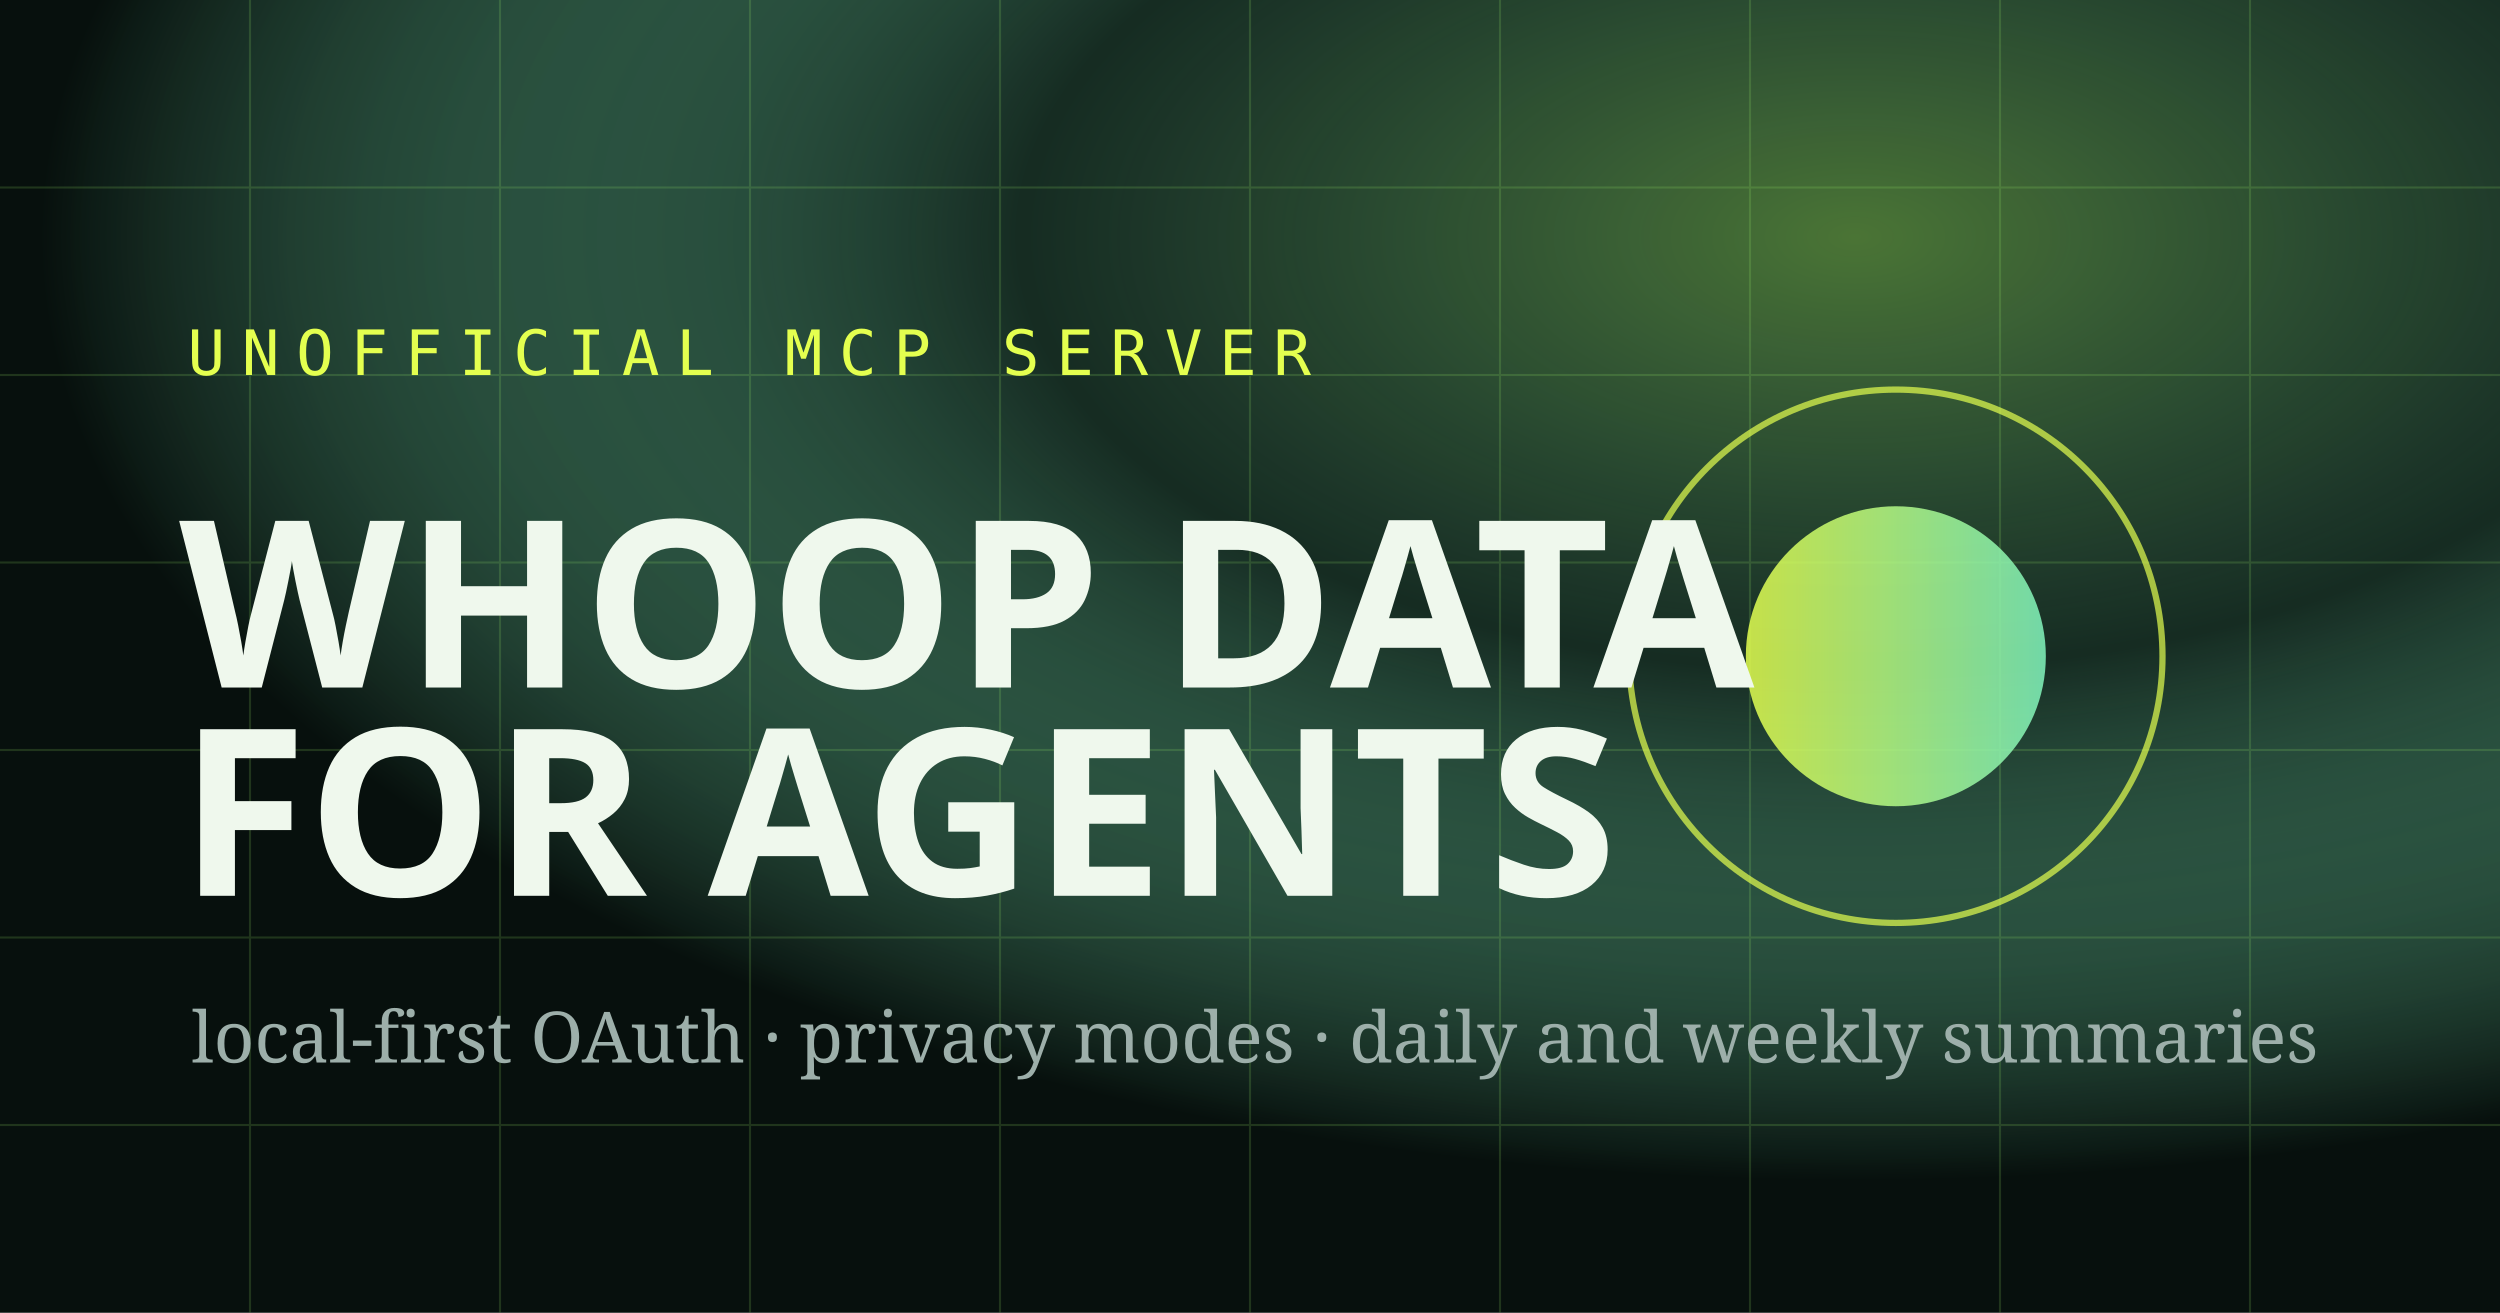
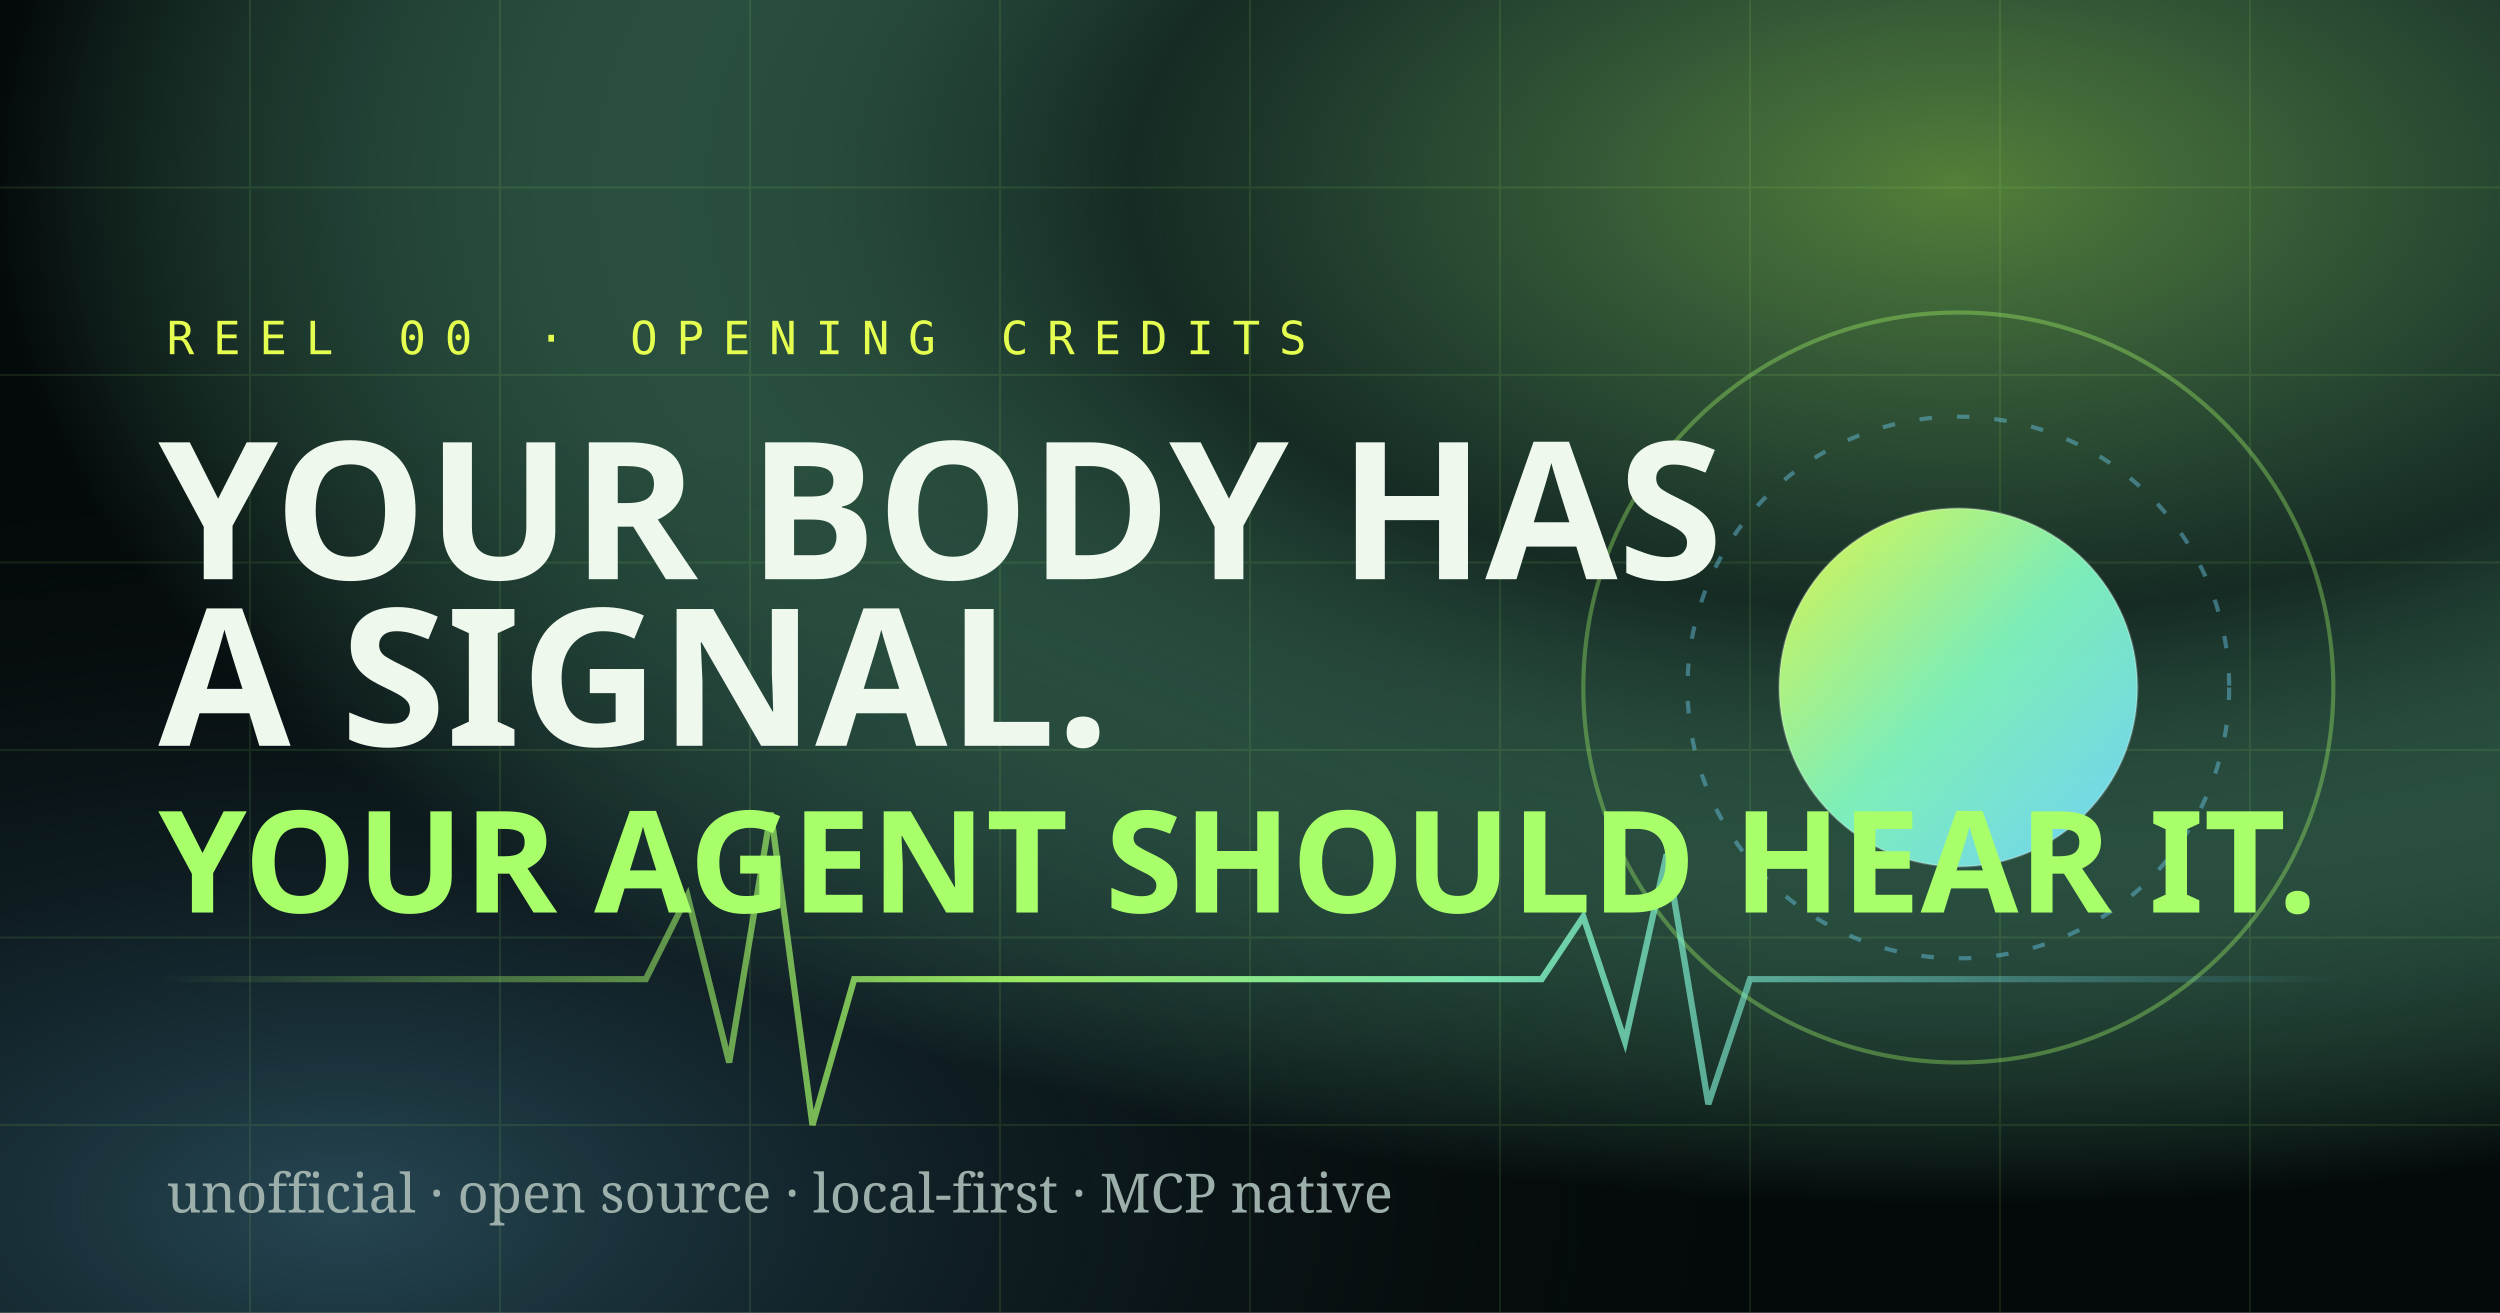
<svg xmlns="http://www.w3.org/2000/svg" viewBox="0 0 1200 630">
  <defs>
-     <radialGradient id="g" cx="74%" cy="18%" r="72%">
-       <stop offset="0" stop-color="#a8ff6a" stop-opacity=".42" />
-       <stop offset=".46" stop-color="#82f6be" stop-opacity=".12" />
-       <stop offset="1" stop-color="#07100d" />
+     <radialGradient id="g1" cx="78%" cy="14%" r="78%">
+       <stop offset="0" stop-color="#a8ff6a" stop-opacity=".48" />
+       <stop offset=".42" stop-color="#82f6be" stop-opacity=".14" />
+       <stop offset="1" stop-color="#04090a" />
    </radialGradient>
-     <linearGradient id="l" x1="0" x2="1">
+     <radialGradient id="g2" cx="14%" cy="92%" r="60%">
+       <stop offset="0" stop-color="#74d7ff" stop-opacity=".30" />
+       <stop offset="1" stop-color="#04090a" stop-opacity="0" />
+     </radialGradient>
+     <linearGradient id="orb" x1="0" x2="1" y1="0" y2="1">
      <stop stop-color="#e4ff4f" />
-       <stop offset="1" stop-color="#82f6be" />
+       <stop offset=".5" stop-color="#82f6be" />
+       <stop offset="1" stop-color="#74d7ff" />
+     </linearGradient>
+     <linearGradient id="line" x1="0" x2="1">
+       <stop offset="0" stop-color="#a8ff6a" stop-opacity="0" />
+       <stop offset=".4" stop-color="#a8ff6a" stop-opacity=".9" />
+       <stop offset=".6" stop-color="#82f6be" stop-opacity=".9" />
+       <stop offset="1" stop-color="#74d7ff" stop-opacity="0" />
    </linearGradient>
  </defs>
-   <rect width="1200" height="630" fill="#07100d" />
-   <rect width="1200" height="630" fill="url(#g)" />
-   <g opacity=".16" stroke="#a8ff6a">
+   <rect width="1200" height="630" fill="#04090a" />
+   <rect width="1200" height="630" fill="url(#g1)" />
+   <rect width="1200" height="630" fill="url(#g2)" />
+   <g opacity=".10" stroke="#a8ff6a" stroke-width="1">
    <path d="M0 90h1200M0 180h1200M0 270h1200M0 360h1200M0 450h1200M0 540h1200" />
    <path d="M120 0v630M240 0v630M360 0v630M480 0v630M600 0v630M720 0v630M840 0v630M960 0v630M1080 0v630" />
  </g>
-   <circle cx="910" cy="315" r="128" fill="none" stroke="#e4ff4f" stroke-width="3" opacity=".7" />
-   <circle cx="910" cy="315" r="72" fill="url(#l)" opacity=".85" />
-   <text x="90" y="180" fill="#e4ff4f" font-family="Menlo, monospace" font-size="30" letter-spacing="8">UNOFFICIAL MCP SERVER</text>
-   <text x="86" y="330" fill="#eff8ed" font-family="Arial Narrow, Impact, sans-serif" font-size="112" font-weight="800">WHOOP DATA</text>
-   <text x="86" y="430" fill="#eff8ed" font-family="Arial Narrow, Impact, sans-serif" font-size="112" font-weight="800">FOR AGENTS</text>
-   <text x="92" y="510" fill="#9dafaa" font-family="Georgia, serif" font-size="34">local-first OAuth · privacy modes · daily and weekly summaries</text>
+   <circle cx="940" cy="330" r="180" fill="none" stroke="#a8ff6a" stroke-width="2" opacity=".35" />
+   <circle cx="940" cy="330" r="130" fill="none" stroke="#74d7ff" stroke-width="2" stroke-dasharray="6 12" opacity=".4" />
+   <circle cx="940" cy="330" r="86" fill="url(#orb)" opacity=".95" />
+   <circle cx="940" cy="330" r="86" fill="none" stroke="#ffffff" stroke-width="1" opacity=".22" />
+   <path d="M70 470 L 280 470 L 310 470 L 330 430 L 350 510 L 370 390 L 390 540 L 410 470 L 700 470 L 740 470 L 760 440 L 780 500 L 800 410 L 820 530 L 840 470 L 1130 470" fill="none" stroke="url(#line)" stroke-width="3" stroke-linecap="round" />
+   <text x="80" y="170" fill="#e4ff4f" font-family="Menlo, monospace" font-size="22" letter-spacing="9">REEL 00 · OPENING CREDITS</text>
+   <text x="76" y="278" fill="#eff8ed" font-family="Arial Narrow, Impact, sans-serif" font-size="92" font-weight="800">YOUR BODY HAS</text>
+   <text x="76" y="358" fill="#eff8ed" font-family="Arial Narrow, Impact, sans-serif" font-size="92" font-weight="800">A SIGNAL.</text>
+   <text x="76" y="438" fill="#a8ff6a" font-family="Arial Narrow, Impact, sans-serif" font-size="68" font-weight="800">YOUR AGENT SHOULD HEAR IT.</text>
+   <text x="80" y="582" fill="#9dafaa" font-family="Georgia, serif" font-size="26">unofficial · open source · local-first · MCP native</text>
</svg>
